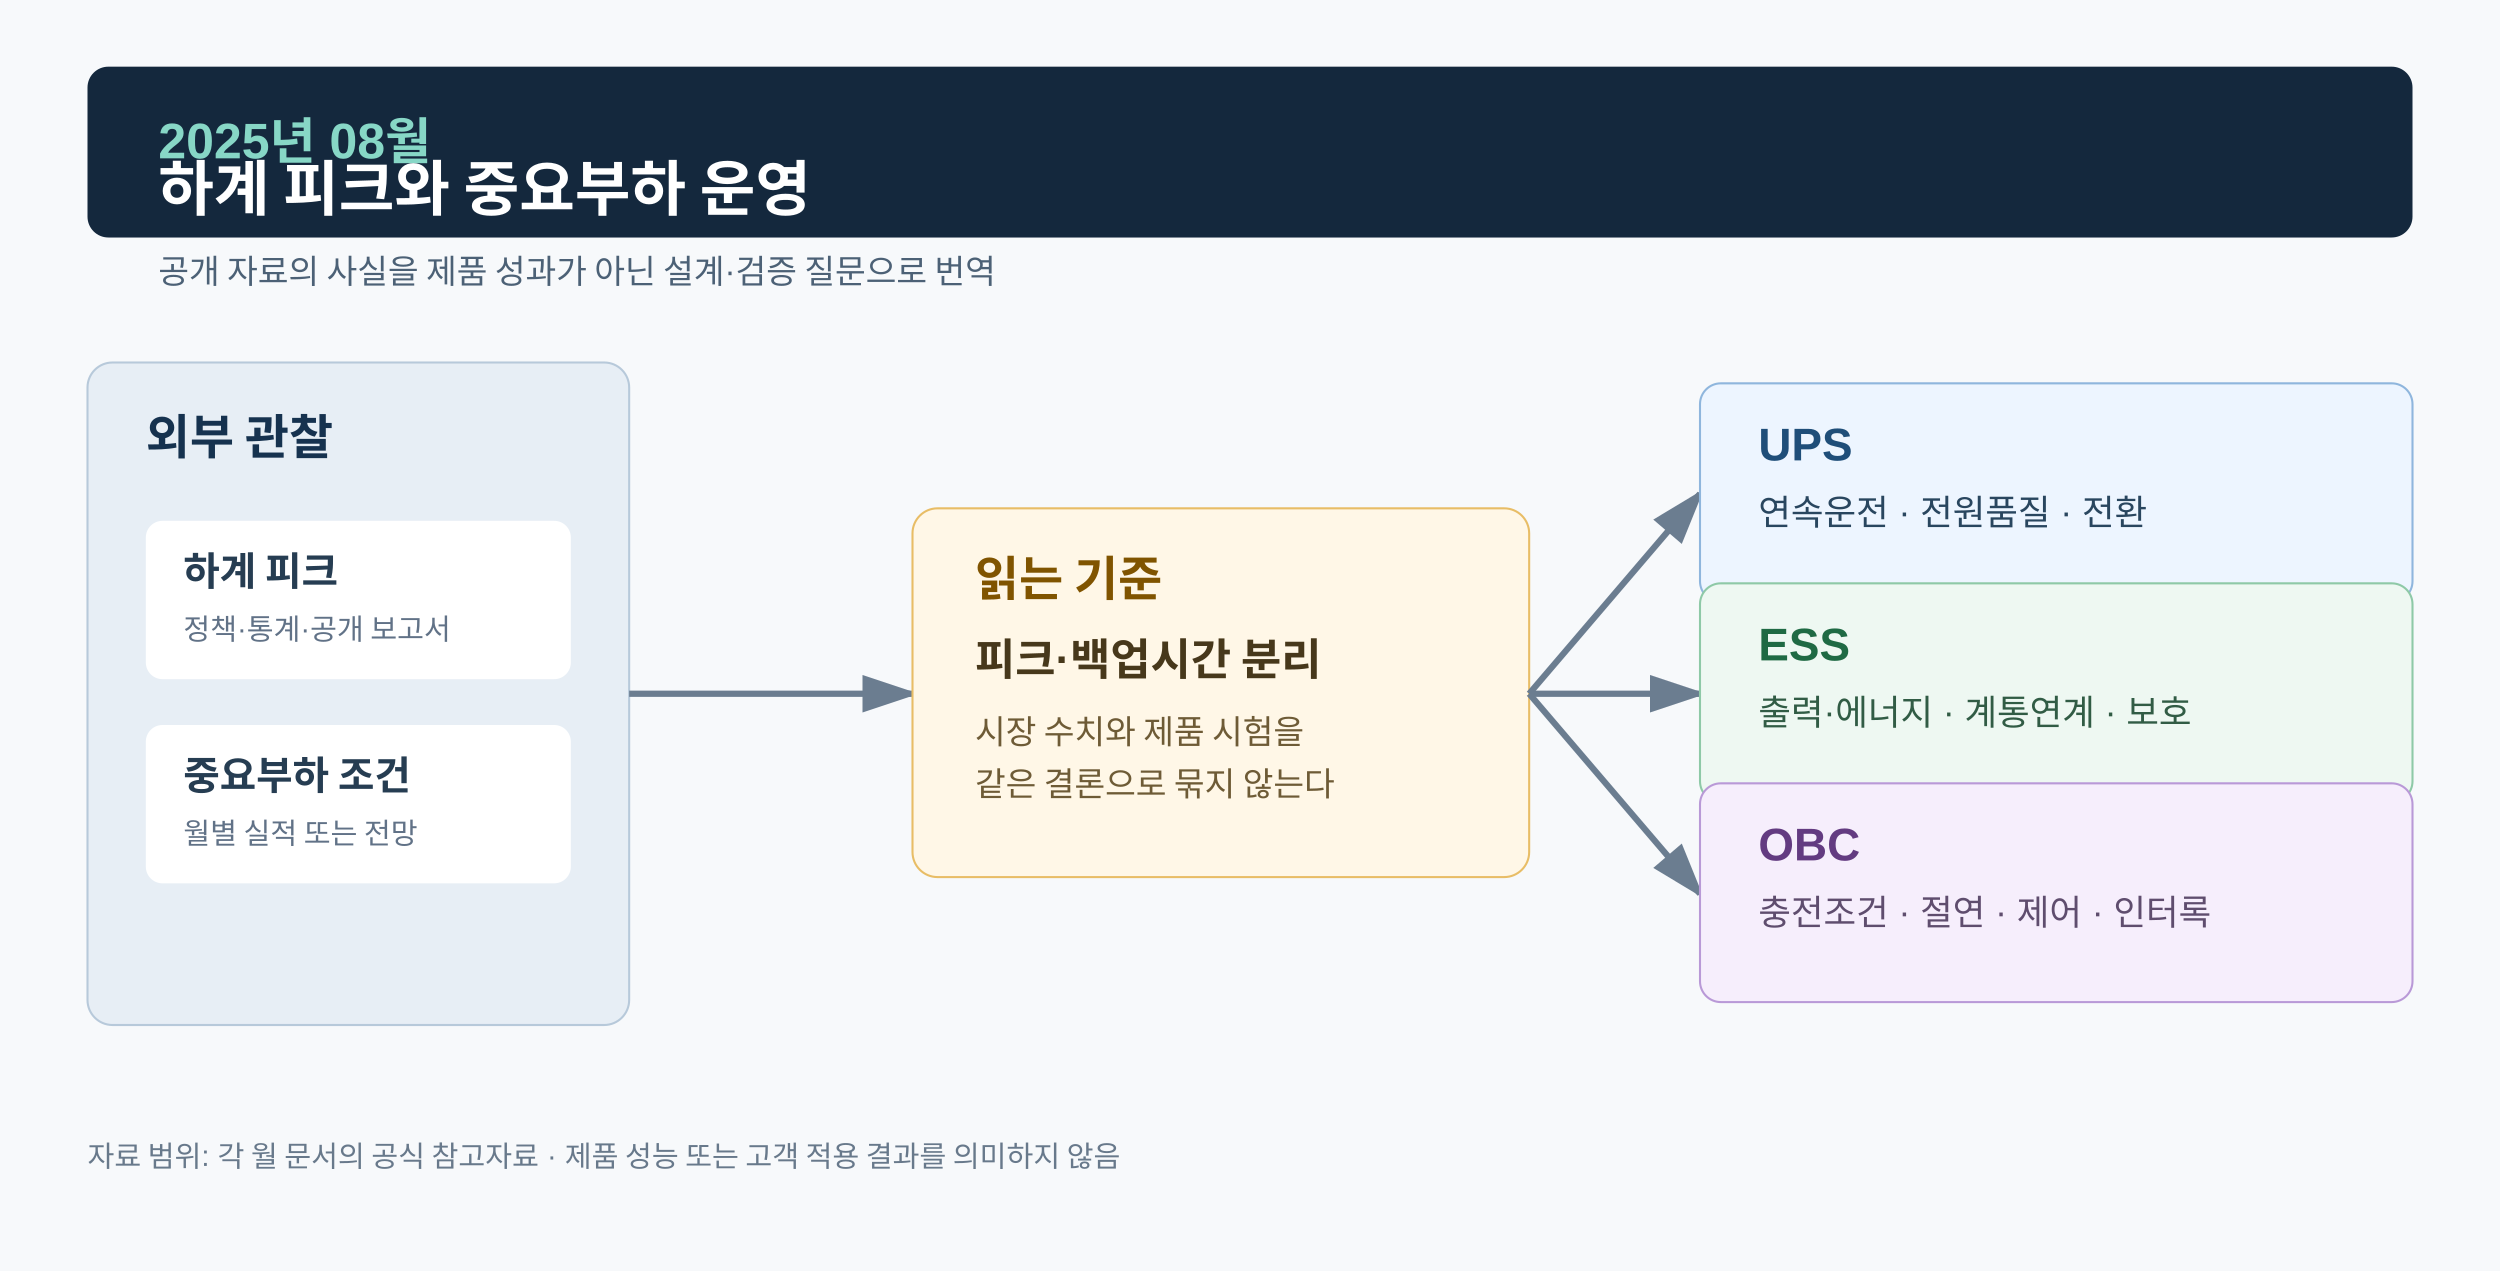
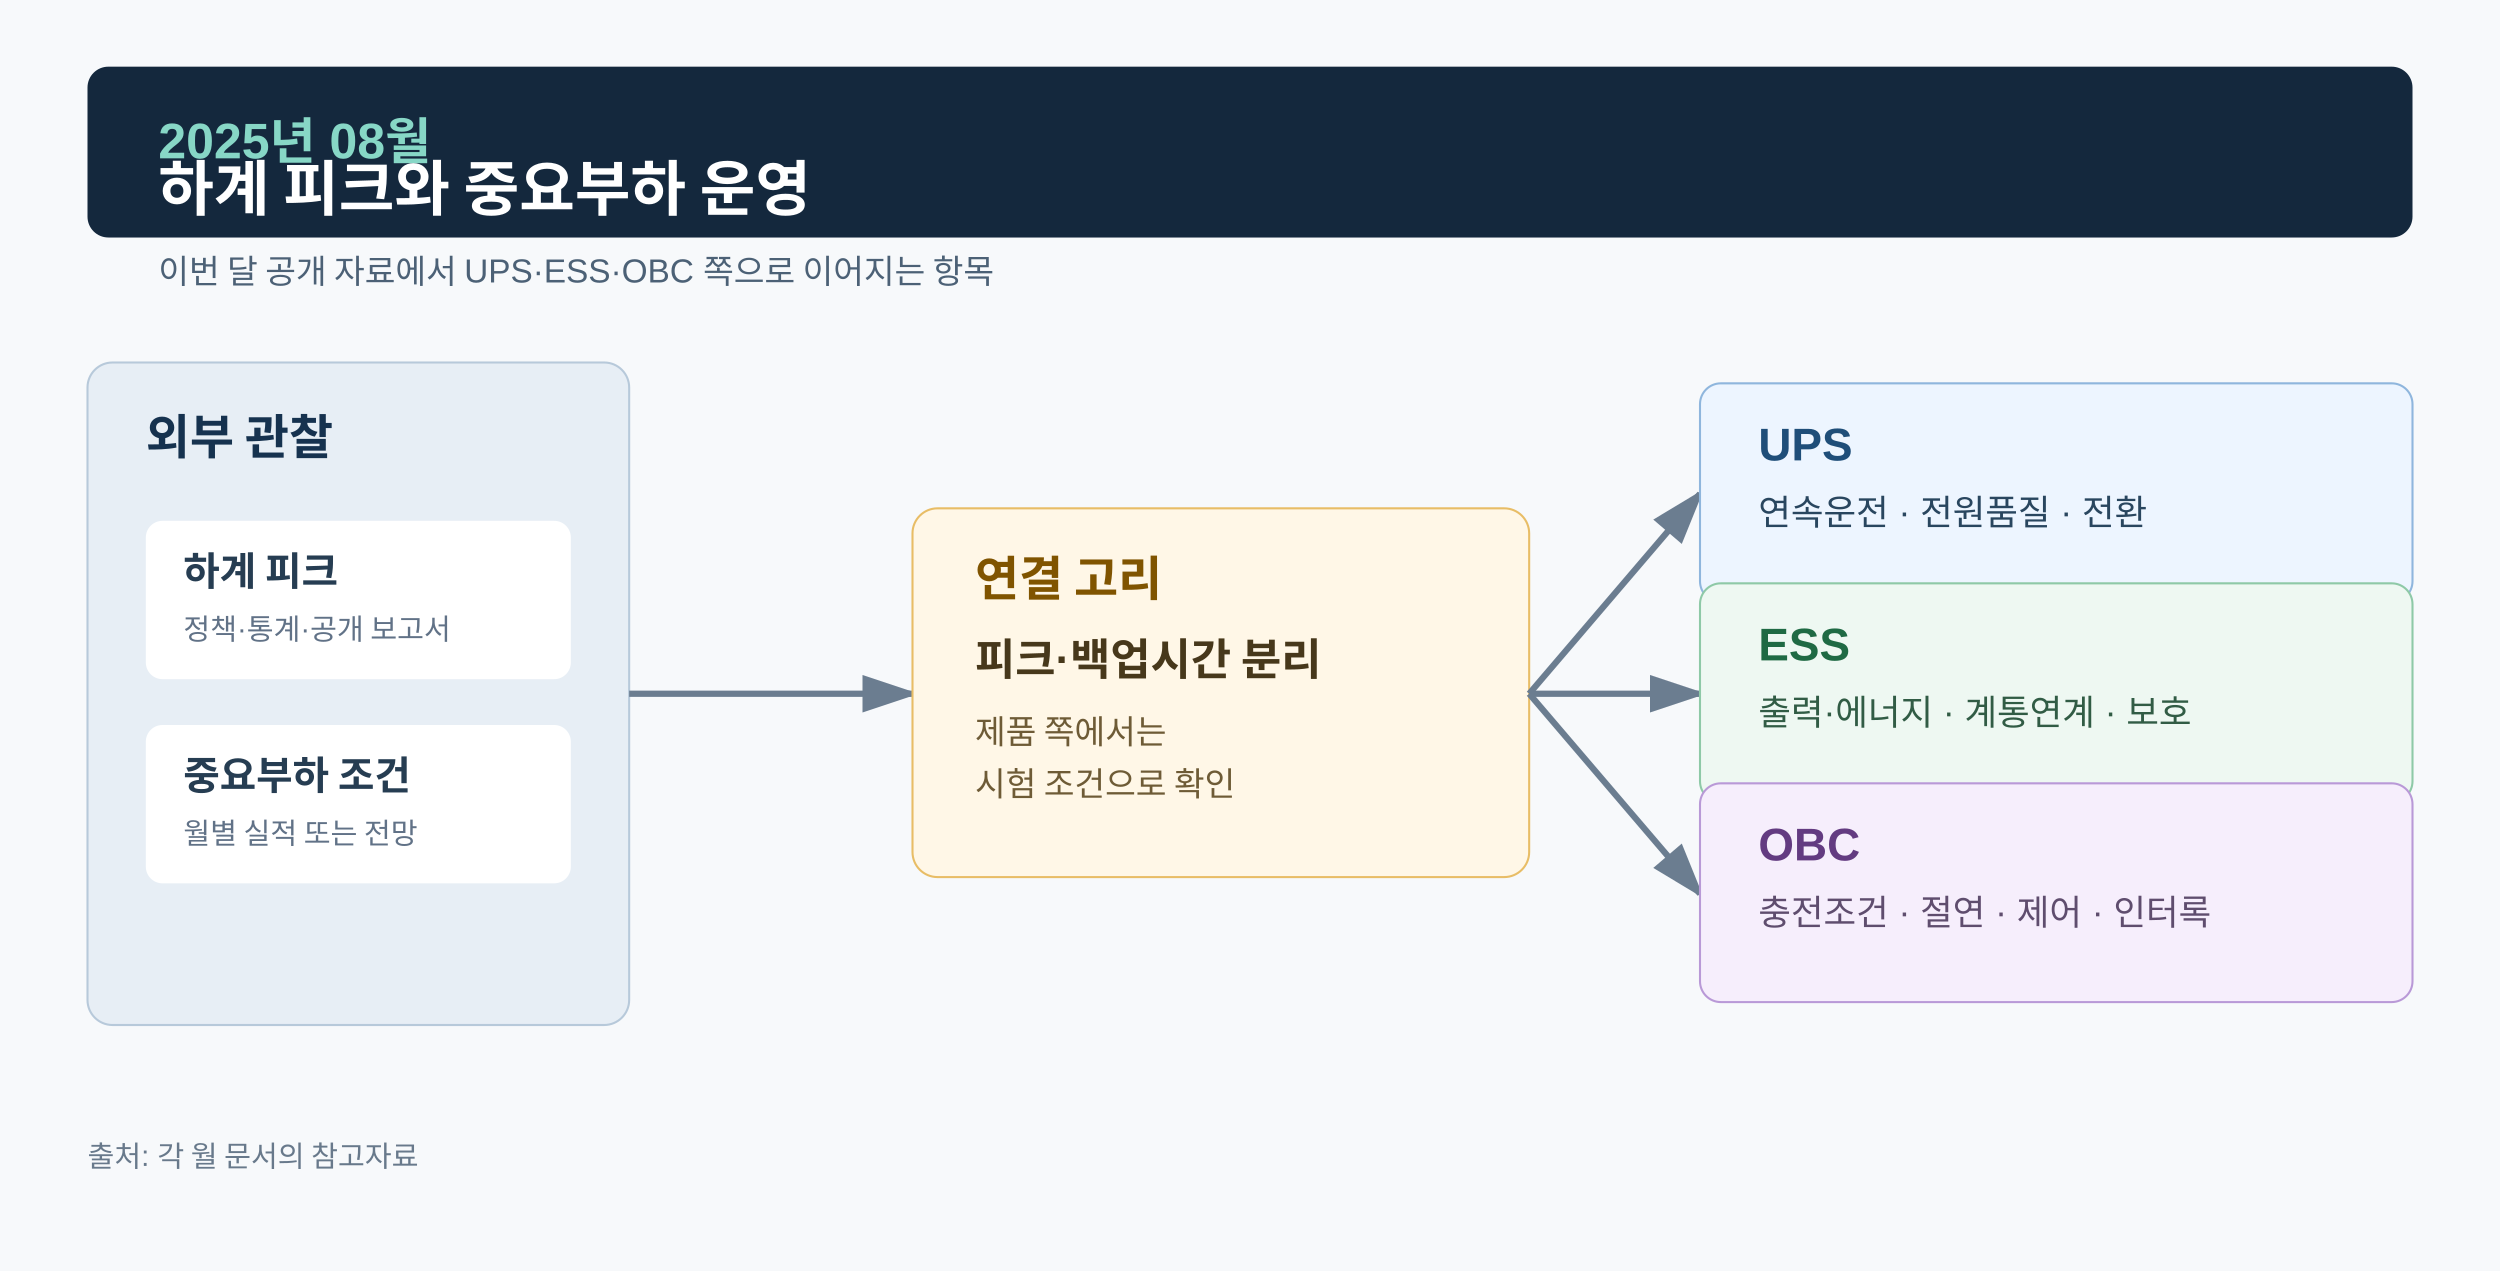
<svg xmlns="http://www.w3.org/2000/svg" width="1200" height="610" viewBox="0 0 1200 610" role="img" aria-labelledby="title desc">
  <defs>
    <marker id="arrow" markerWidth="10" markerHeight="10" refX="8" refY="3" orient="auto">
      <path d="M0,0 L0,6 L9,3 z" fill="#6b7d90" />
    </marker>
  </defs>
  <rect width="1200" height="610" fill="#f7f9fb" />
  <rect x="42" y="32" width="1116" height="82" rx="10" fill="#14283d" />
  <text x="76" y="76" fill="#87d7c6" font-family="Arial, sans-serif" font-size="24" font-weight="700">2025년 08월</text>
  <text x="76" y="101" fill="#ffffff" font-family="Arial, sans-serif" font-size="29" font-weight="700">하계 피크와 중요부하 운영</text>
-   <text x="76" y="136" fill="#4c6176" font-family="Arial, sans-serif" font-size="16">공개 자료의 사실을 제품 성과가 아닌 설계·검증 질문으로 번역</text>
+   <text x="76" y="136" fill="#4c6176" font-family="Arial, sans-serif" font-size="16">이번 달 공개 자료에서 UPS·ESS·OBC 쪽으로 이어지는 항목</text>
  <rect x="42" y="174" width="260" height="318" rx="12" fill="#e7eef5" stroke="#b7c9da" />
  <text x="70" y="218" fill="#16324f" font-family="Arial, sans-serif" font-size="23" font-weight="700">외부 관찰</text>
  <rect x="70" y="250" width="204" height="76" rx="8" fill="#ffffff" />
  <text x="88" y="281" fill="#263d52" font-family="Arial, sans-serif" font-size="19" font-weight="700">하계 피크</text>
  <text x="88" y="307" fill="#617287" font-family="Arial, sans-serif" font-size="14">정책·통계·공개 보고서</text>
  <rect x="70" y="348" width="204" height="76" rx="8" fill="#ffffff" />
  <text x="88" y="379" fill="#263d52" font-family="Arial, sans-serif" font-size="19" font-weight="700">중요부하 조건</text>
  <text x="88" y="405" fill="#617287" font-family="Arial, sans-serif" font-size="14">월별 실적 또는 전망</text>
  <path d="M302 333 L438 333" fill="none" stroke="#6b7d90" stroke-width="3" marker-end="url(#arrow)" />
  <rect x="438" y="244" width="296" height="177" rx="12" fill="#fff7e7" stroke="#e8bd66" />
-   <text x="468" y="286" fill="#805400" font-family="Arial, sans-serif" font-size="23" font-weight="700">읽는 기준</text>
+   <text x="468" y="286" fill="#805400" font-family="Arial, sans-serif" font-size="23" font-weight="700">연결 고리</text>
  <text x="468" y="324" fill="#47381b" font-family="Arial, sans-serif" font-size="21" font-weight="700">피크·백업시간 분리</text>
-   <text x="468" y="357" fill="#6e5b36" font-family="Arial, sans-serif" font-size="16">시장 수치와 제품 시험을</text>
-   <text x="468" y="382" fill="#6e5b36" font-family="Arial, sans-serif" font-size="16">같은 결론으로 묶지 않는다</text>
+   <text x="468" y="357" fill="#6e5b36" font-family="Arial, sans-serif" font-size="16">제품 쪽에서는</text>
+   <text x="468" y="382" fill="#6e5b36" font-family="Arial, sans-serif" font-size="16">시험 조건으로 확인</text>
  <path d="M734 333 L816 237" fill="none" stroke="#6b7d90" stroke-width="3" marker-end="url(#arrow)" />
  <path d="M734 333 L816 333" fill="none" stroke="#6b7d90" stroke-width="3" marker-end="url(#arrow)" />
  <path d="M734 333 L816 429" fill="none" stroke="#6b7d90" stroke-width="3" marker-end="url(#arrow)" />
  <rect x="816" y="184" width="342" height="105" rx="10" fill="#edf5ff" stroke="#8fb6dd" />
  <text x="844" y="221" fill="#1f4e79" font-family="Arial, sans-serif" font-size="22" font-weight="700">UPS</text>
  <text x="844" y="252" fill="#29465f" font-family="Arial, sans-serif" font-size="17">연속운전 · 전원품질 · 전환</text>
  <rect x="816" y="280" width="342" height="105" rx="10" fill="#eef8f2" stroke="#8ec9a7" />
  <text x="844" y="317" fill="#1f6a44" font-family="Arial, sans-serif" font-size="22" font-weight="700">ESS</text>
  <text x="844" y="348" fill="#315c45" font-family="Arial, sans-serif" font-size="17">출력·에너지 · 계통연계 · 보호</text>
  <rect x="816" y="376" width="342" height="105" rx="10" fill="#f6eefc" stroke="#b999d7" />
  <text x="844" y="413" fill="#633b81" font-family="Arial, sans-serif" font-size="22" font-weight="700">OBC</text>
  <text x="844" y="444" fill="#5f4d6e" font-family="Arial, sans-serif" font-size="17">충전조건 · 절연 · 제어 · 인터록</text>
-   <text x="42" y="560" fill="#68798b" font-family="Arial, sans-serif" font-size="14">자료 범위: 각 월 문서의 공식 참고자료 · 제품 성능 또는 고객 적용 결과를 의미하지 않음</text>
+   <text x="42" y="560" fill="#68798b" font-family="Arial, sans-serif" font-size="14">출처: 각 월 문서의 참고자료</text>
</svg>
